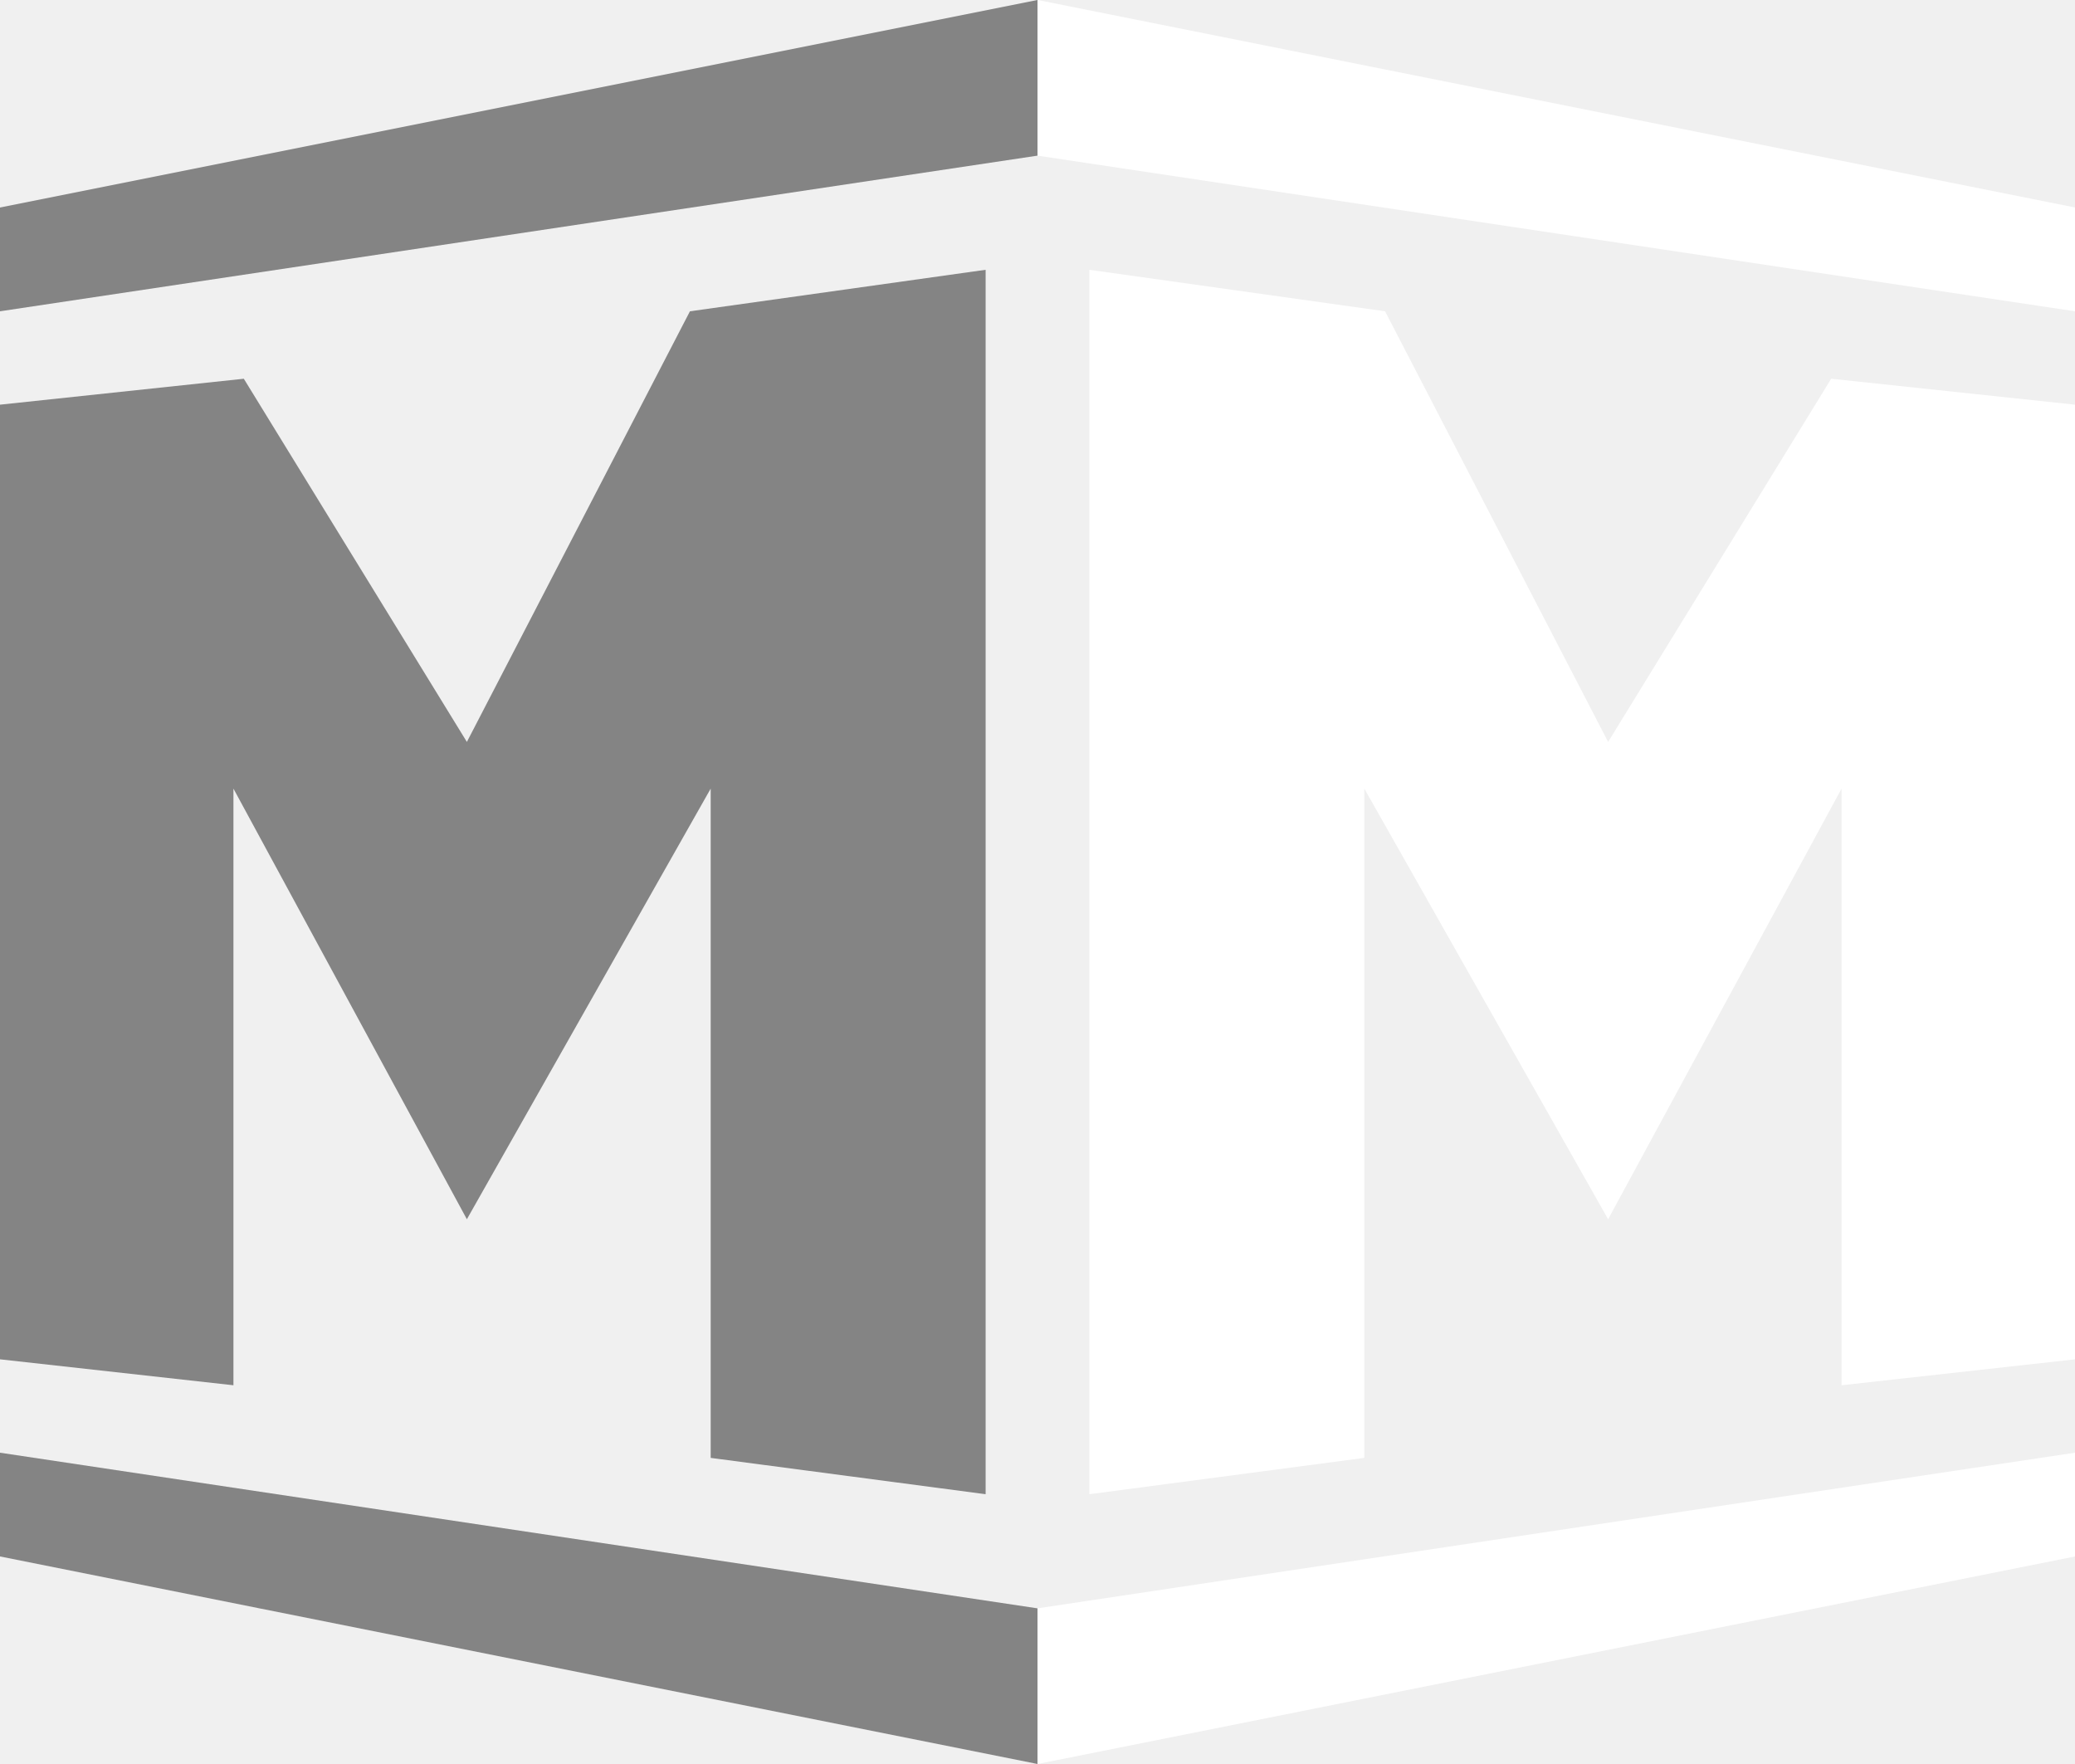
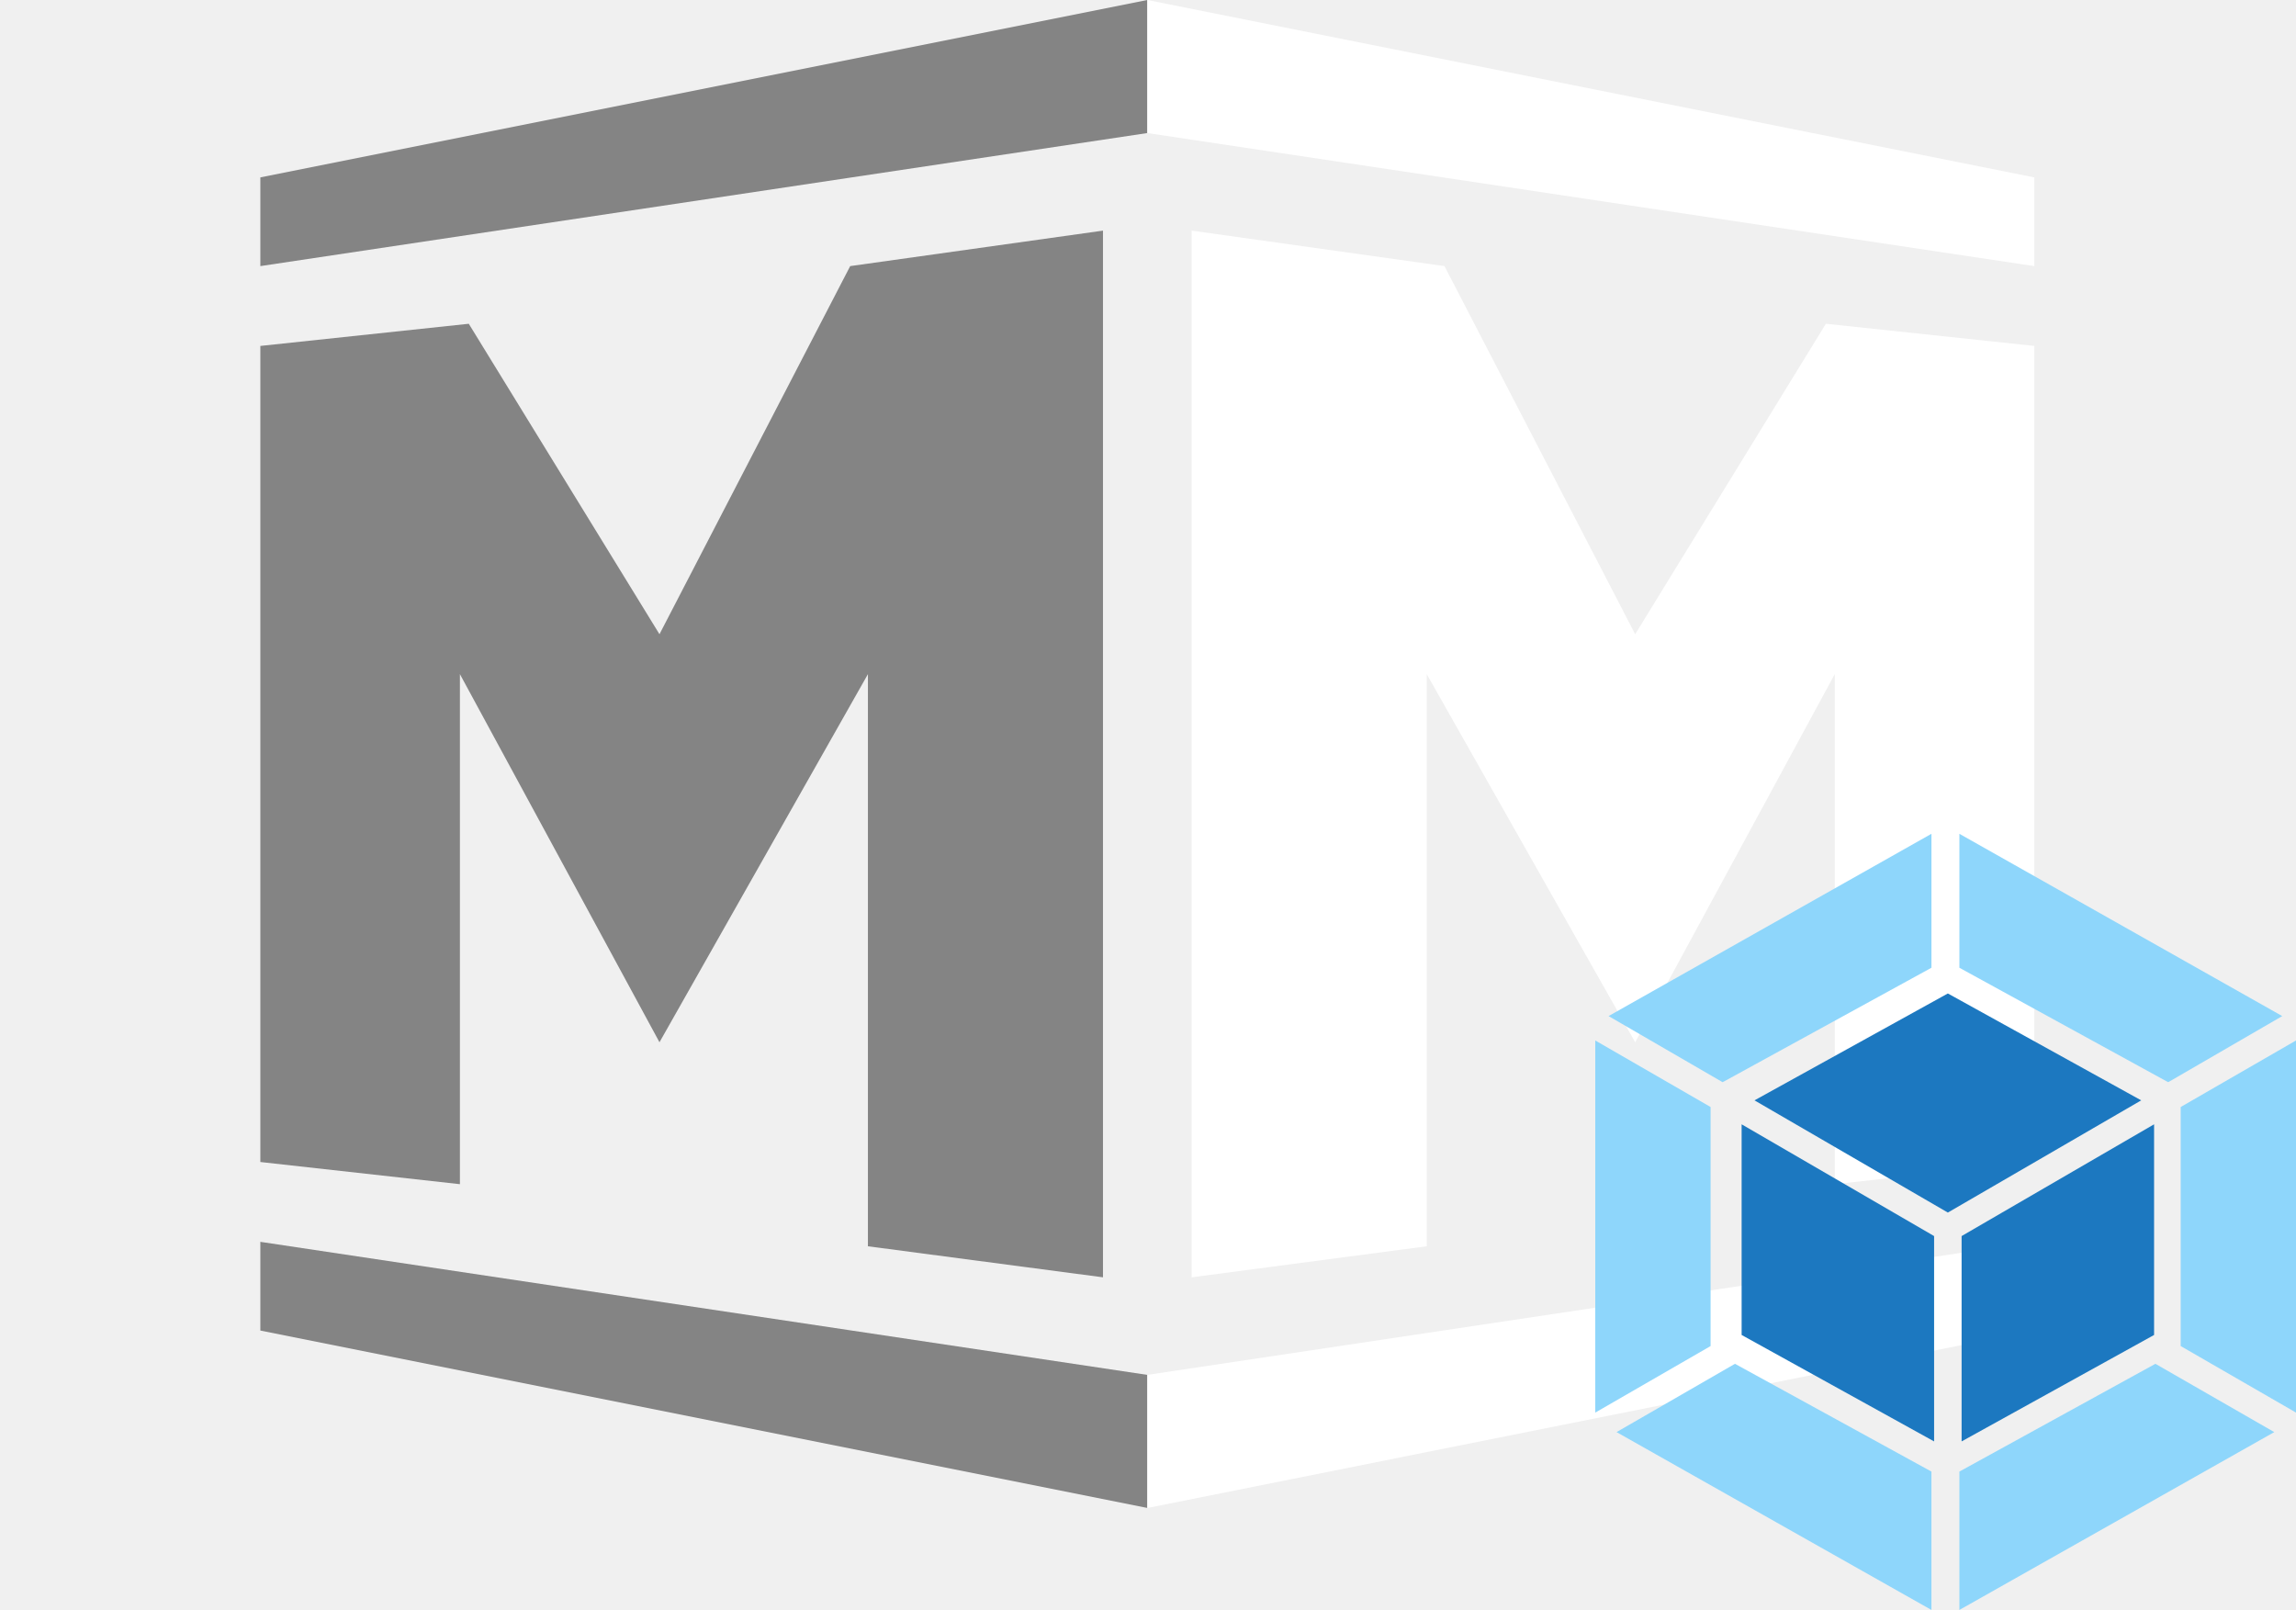
- <svg xmlns="http://www.w3.org/2000/svg" viewBox="0 0 400 340" class="middleman-logo" aria-labelledby="middleman-logo__title" role="img">
-   <path class="middleman-logo__top-left-bar" fill-opacity=".45" d="M0 40L200 0v30L0 60z" />
-   <path class="middleman-logo__top-right-bar" fill="#fff" d="M200 0l200 40v20L200 30z" />
-   <path class="middleman-logo__left-m" fill-opacity=".45" d="M0 78v184l45 5V152l45 83 47-83v129l53 7V52l-57 8-43 83-43-70z" />
-   <path class="middleman-logo__right-m" fill="#fff" d="M400 78v184l-45 5V152l-45 83-47-83v129l-53 7V52l57 8 43 83 43-70z" />
-   <path class="middleman-logo__bottom-left-bar" fill-opacity=".45" d="M0 300l200 40v-30L0 280z" />
-   <path class="middleman-logo__bottom-right-bar" fill="#fff" d="M200 340l200-40v-20l-200 30z" />
+ <svg xmlns="http://www.w3.org/2000/svg" version="1.1" class="middleman-logo" x="0px" y="0px" viewBox="0 0 517.7 363" style="enable-background:new 0 0 517.7 363;" xml:space="preserve">
+   <style type="text/css">
+ 	.st0{fill-opacity:0.45;}
+ 	.st1{fill:#FFFFFF;}
+ 	.st2{fill:#8ED6FB;}
+ 	.st3{fill:#1C78C0;}
+ </style>
+   <g>
+     <g>
+       <polygon class="st0" points="58.7,40 258.7,0 258.7,30 58.7,60   " />
+       <polygon class="st1" points="258.7,0 458.7,40 458.7,60 258.7,30   " />
+       <polygon class="st0" points="58.7,78 58.7,262 103.7,267 103.7,152 148.7,235 195.7,152 195.7,281 248.7,288    248.7,52 191.7,60 148.7,143 105.7,73   " />
+       <polygon class="st1" points="458.7,78 458.7,262 413.7,267 413.7,152 368.7,235 321.7,152 321.7,281 268.7,288    268.7,52 325.7,60 368.7,143 411.7,73   " />
+       <polygon class="st0" points="58.7,300 258.7,340 258.7,310 58.7,280   " />
+       <polygon class="st1" points="258.7,340 458.7,300 458.7,280 258.7,310   " />
+       <path class="st2" d="M512.8,322.9l-71,40.1v-31.2l44.2-24.3L512.8,322.9z M517.7,318.5v-83.9l-26,15v53.9L517.7,318.5z     M364.5,322.9l71,40.1v-31.2l-44.3-24.3L364.5,322.9z M359.7,318.5v-83.9l26,15v53.9L359.7,318.5z M362.7,229.1l72.8-41.1v30.2    l-46.7,25.6l-0.4,0.2L362.7,229.1z M514.6,229.1L441.8,188v30.2l46.7,25.6l0.4,0.2L514.6,229.1z" />
+       <path class="st3" d="M436.1,325l-43.4-24v-47.5l43.4,25.2V325z M442.3,325l43.4-24v-47.5l-43.4,25.2V325z     M395.6,248.1l43.6-24.1l43.6,24.1l-43.6,25.3L395.6,248.1z" />
+     </g>
+   </g>
</svg>
